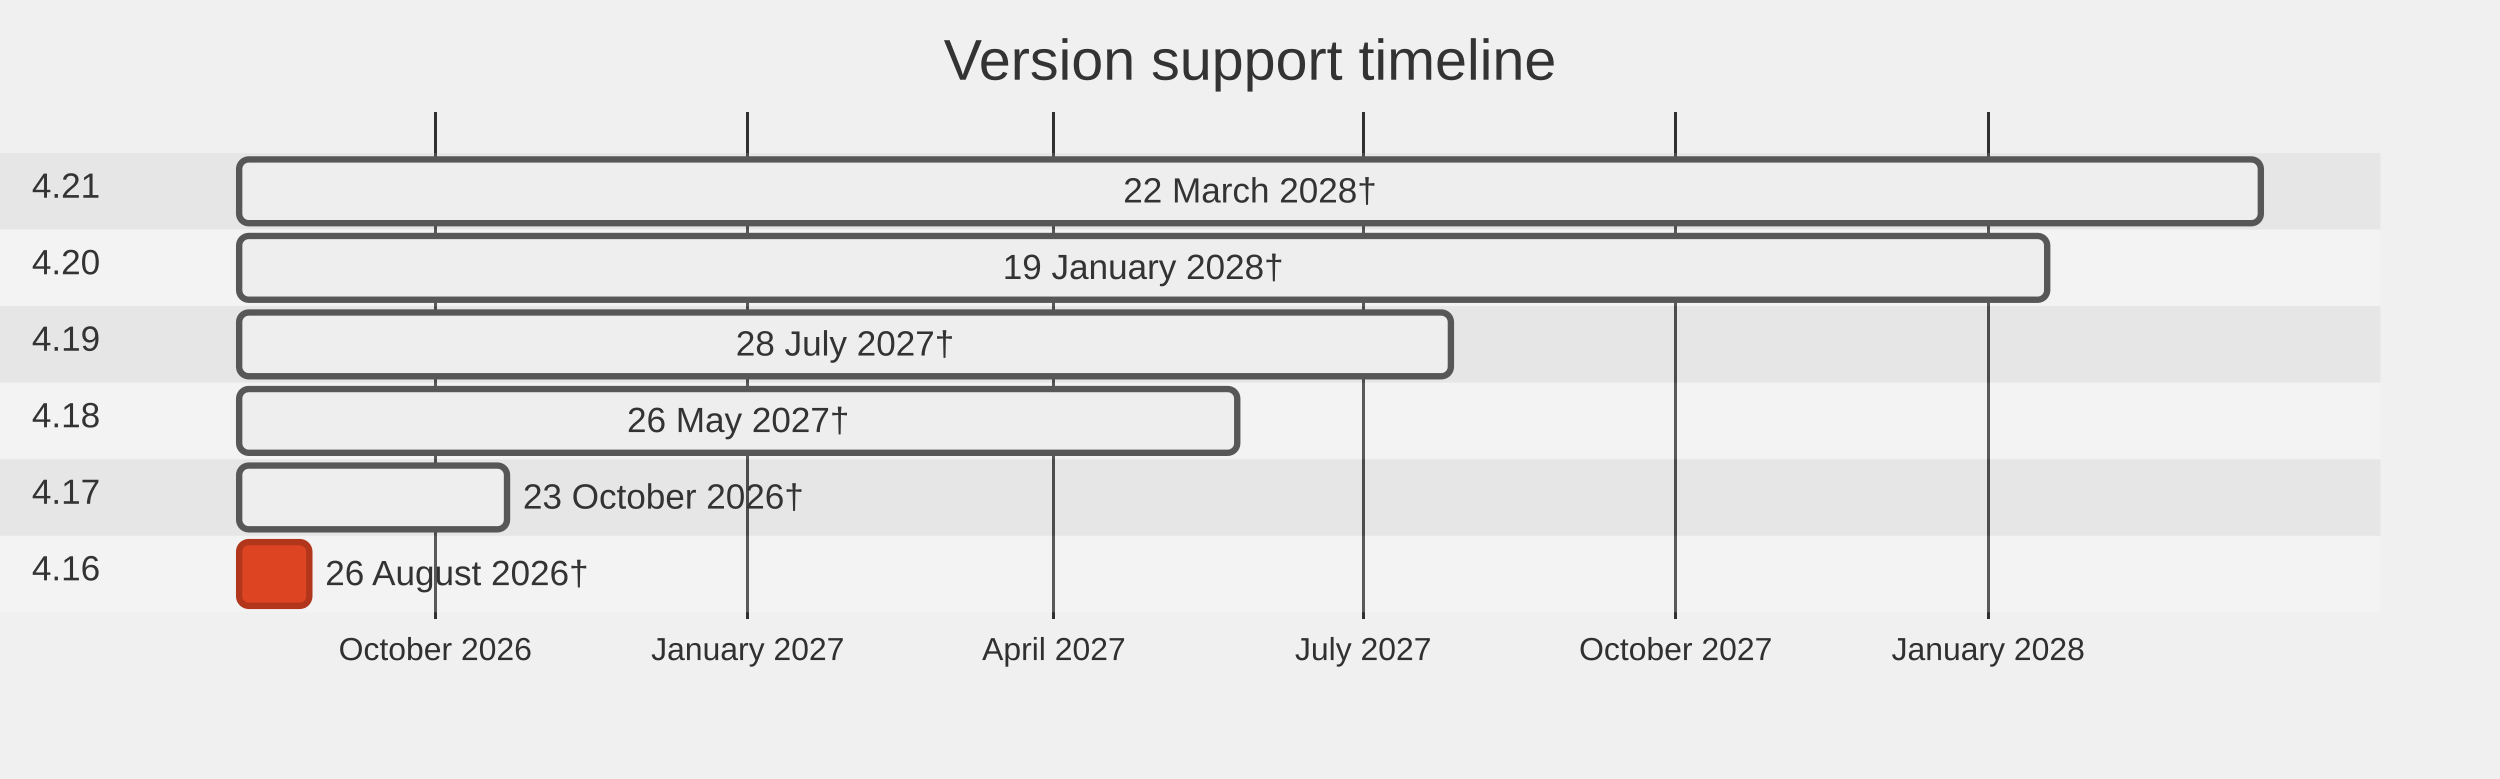
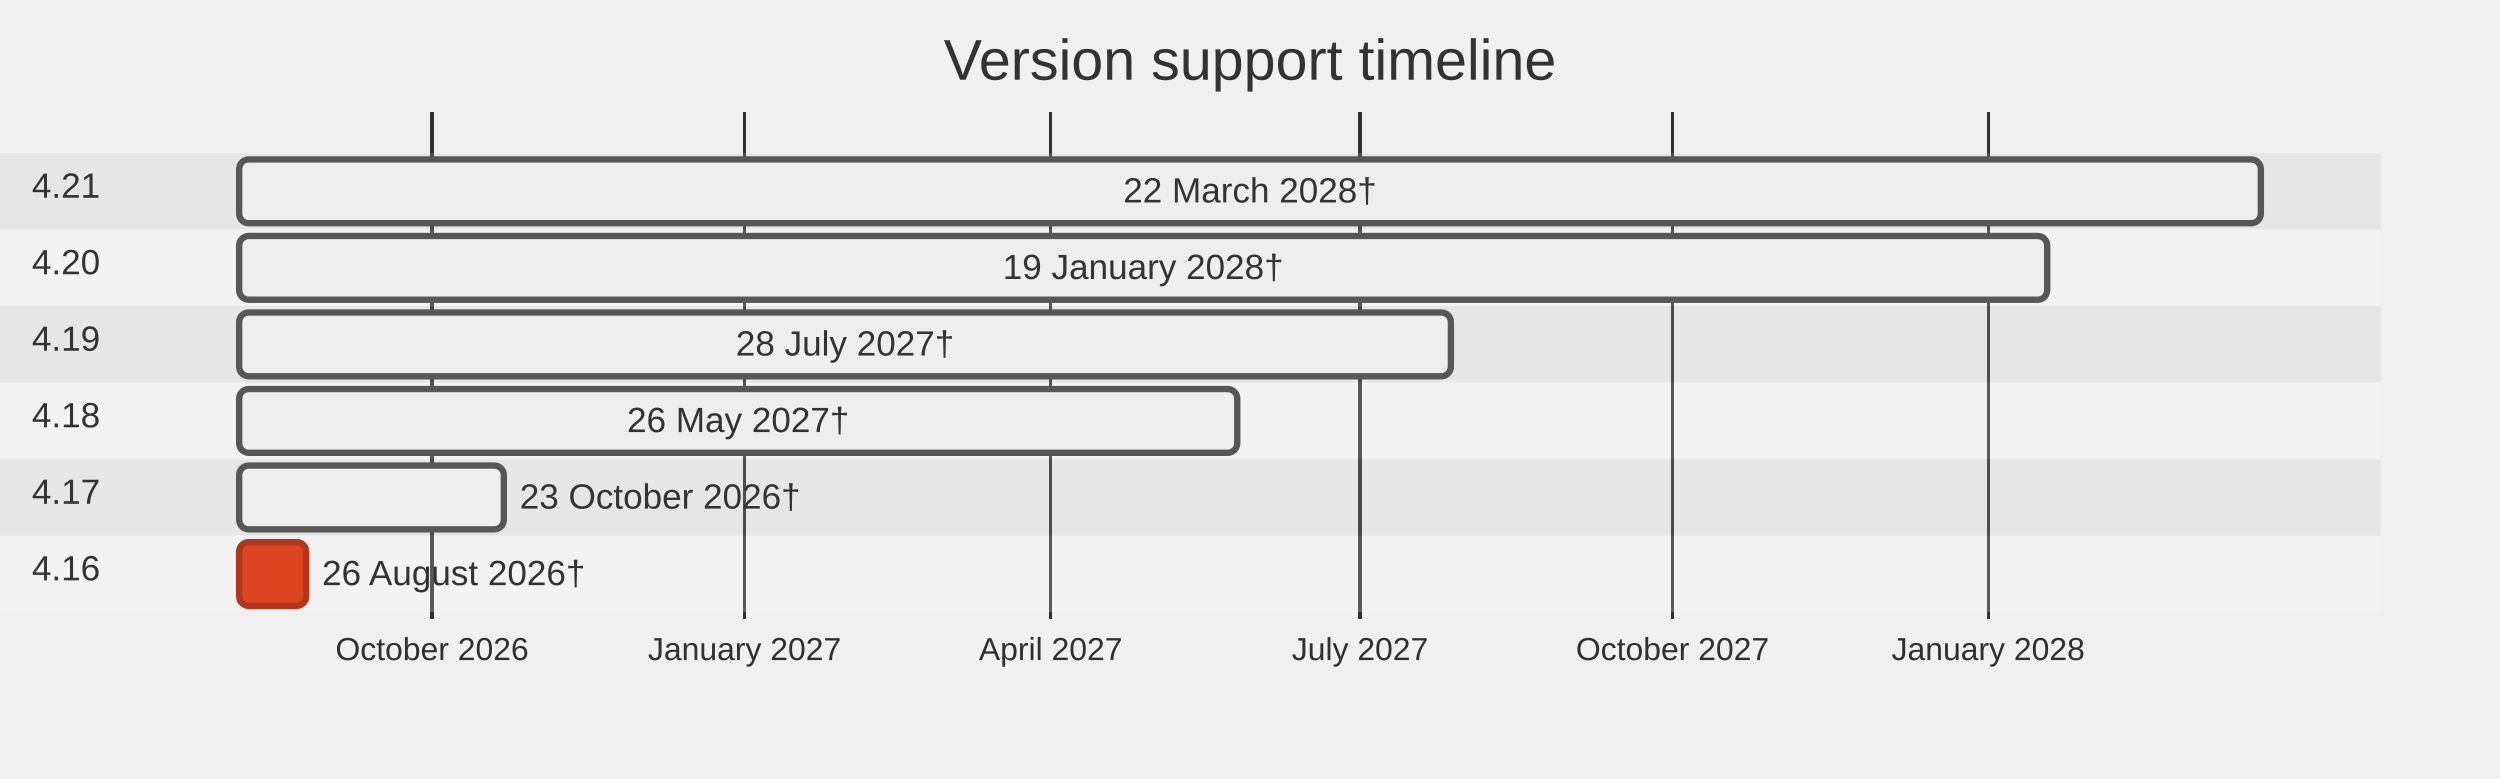
<svg xmlns="http://www.w3.org/2000/svg" id="my-svg" width="100%" viewBox="0 0 784 244" style="max-width: 784px; background-color: white;" role="graphics-document document" aria-roledescription="gantt">
  <style>#my-svg{font-family:"trebuchet ms",verdana,arial,sans-serif;font-size:16px;fill:#000000;}@keyframes edge-animation-frame{from{stroke-dashoffset:0;}}@keyframes dash{to{stroke-dashoffset:0;}}#my-svg .edge-animation-slow{stroke-dasharray:9,5!important;stroke-dashoffset:900;animation:dash 50s linear infinite;stroke-linecap:round;}#my-svg .edge-animation-fast{stroke-dasharray:9,5!important;stroke-dashoffset:900;animation:dash 20s linear infinite;stroke-linecap:round;}#my-svg .error-icon{fill:#552222;}#my-svg .error-text{fill:#552222;stroke:#552222;}#my-svg .edge-thickness-normal{stroke-width:1px;}#my-svg .edge-thickness-thick{stroke-width:3.5px;}#my-svg .edge-pattern-solid{stroke-dasharray:0;}#my-svg .edge-thickness-invisible{stroke-width:0;fill:none;}#my-svg .edge-pattern-dashed{stroke-dasharray:3;}#my-svg .edge-pattern-dotted{stroke-dasharray:2;}#my-svg .marker{fill:#666;stroke:#666;}#my-svg .marker.cross{stroke:#666;}#my-svg svg{font-family:"trebuchet ms",verdana,arial,sans-serif;font-size:16px;}#my-svg p{margin:0;}#my-svg .mermaid-main-font{font-family:"trebuchet ms",verdana,arial,sans-serif;}#my-svg .exclude-range{fill:#eeeeee;}#my-svg .section{stroke:none;opacity:0.2;}#my-svg .section0{fill:hsl(0, 0%, 73.922%);}#my-svg .section2{fill:hsl(0, 0%, 73.922%);}#my-svg .section1,#my-svg .section3{fill:white;opacity:0.2;}#my-svg .sectionTitle0{fill:#333;}#my-svg .sectionTitle1{fill:#333;}#my-svg .sectionTitle2{fill:#333;}#my-svg .sectionTitle3{fill:#333;}#my-svg .sectionTitle{text-anchor:start;font-family:"trebuchet ms",verdana,arial,sans-serif;}#my-svg .grid .tick{stroke:hsl(0, 0%, 90%);opacity:0.8;shape-rendering:crispEdges;}#my-svg .grid .tick text{font-family:"trebuchet ms",verdana,arial,sans-serif;fill:#000000;}#my-svg .grid path{stroke-width:0;}#my-svg .today{fill:none;stroke:#d42;stroke-width:2px;}#my-svg .task{stroke-width:2;}#my-svg .taskText{text-anchor:middle;font-family:"trebuchet ms",verdana,arial,sans-serif;}#my-svg .taskTextOutsideRight{fill:#333;text-anchor:start;font-family:"trebuchet ms",verdana,arial,sans-serif;}#my-svg .taskTextOutsideLeft{fill:#333;text-anchor:end;}#my-svg .task.clickable{cursor:pointer;}#my-svg .taskText.clickable{cursor:pointer;fill:#003163!important;font-weight:bold;}#my-svg .taskTextOutsideLeft.clickable{cursor:pointer;fill:#003163!important;font-weight:bold;}#my-svg .taskTextOutsideRight.clickable{cursor:pointer;fill:#003163!important;font-weight:bold;}#my-svg .taskText0,#my-svg .taskText1,#my-svg .taskText2,#my-svg .taskText3{fill:white;}#my-svg .task0,#my-svg .task1,#my-svg .task2,#my-svg .task3{fill:#707070;stroke:hsl(0, 0%, 33.922%);}#my-svg .taskTextOutside0,#my-svg .taskTextOutside2{fill:#333;}#my-svg .taskTextOutside1,#my-svg .taskTextOutside3{fill:#333;}#my-svg .active0,#my-svg .active1,#my-svg .active2,#my-svg .active3{fill:#eee;stroke:hsl(0, 0%, 33.922%);}#my-svg .activeText0,#my-svg .activeText1,#my-svg .activeText2,#my-svg .activeText3{fill:#333!important;}#my-svg .done0,#my-svg .done1,#my-svg .done2,#my-svg .done3{stroke:#666;fill:#bbb;stroke-width:2;}#my-svg .doneText0,#my-svg .doneText1,#my-svg .doneText2,#my-svg .doneText3{fill:#333!important;}#my-svg .doneText0.taskTextOutsideLeft,#my-svg .doneText0.taskTextOutsideRight,#my-svg .doneText1.taskTextOutsideLeft,#my-svg .doneText1.taskTextOutsideRight,#my-svg .doneText2.taskTextOutsideLeft,#my-svg .doneText2.taskTextOutsideRight,#my-svg .doneText3.taskTextOutsideLeft,#my-svg .doneText3.taskTextOutsideRight{fill:#333!important;}#my-svg .crit0,#my-svg .crit1,#my-svg .crit2,#my-svg .crit3{stroke:hsl(10.909, 73.333%, 40%);fill:#d42;stroke-width:2;}#my-svg .activeCrit0,#my-svg .activeCrit1,#my-svg .activeCrit2,#my-svg .activeCrit3{stroke:hsl(10.909, 73.333%, 40%);fill:#eee;stroke-width:2;}#my-svg .doneCrit0,#my-svg .doneCrit1,#my-svg .doneCrit2,#my-svg .doneCrit3{stroke:hsl(10.909, 73.333%, 40%);fill:#bbb;stroke-width:2;cursor:pointer;shape-rendering:crispEdges;}#my-svg .milestone{transform:rotate(45deg) scale(0.8,0.8);}#my-svg .milestoneText{font-style:italic;}#my-svg .doneCritText0,#my-svg .doneCritText1,#my-svg .doneCritText2,#my-svg .doneCritText3{fill:#333!important;}#my-svg .doneCritText0.taskTextOutsideLeft,#my-svg .doneCritText0.taskTextOutsideRight,#my-svg .doneCritText1.taskTextOutsideLeft,#my-svg .doneCritText1.taskTextOutsideRight,#my-svg .doneCritText2.taskTextOutsideLeft,#my-svg .doneCritText2.taskTextOutsideRight,#my-svg .doneCritText3.taskTextOutsideLeft,#my-svg .doneCritText3.taskTextOutsideRight{fill:#333!important;}#my-svg .vert{stroke:#d42;}#my-svg .vertText{font-size:15px;text-anchor:middle;fill:#d42!important;}#my-svg .activeCritText0,#my-svg .activeCritText1,#my-svg .activeCritText2,#my-svg .activeCritText3{fill:#333!important;}#my-svg .titleText{text-anchor:middle;font-size:18px;fill:#333;font-family:"trebuchet ms",verdana,arial,sans-serif;}#my-svg .node .neo-node{stroke:#999;}#my-svg [data-look="neo"].node rect,#my-svg [data-look="neo"].cluster rect,#my-svg [data-look="neo"].node polygon{stroke:url(#my-svg-gradient);filter:drop-shadow( 1px 2px 2px rgba(185,185,185,1));}#my-svg [data-look="neo"].swimlane.cluster rect{filter:none;}#my-svg [data-look="neo"].node path{stroke:url(#my-svg-gradient);stroke-width:1px;}#my-svg [data-look="neo"].node .outer-path{filter:drop-shadow( 1px 2px 2px rgba(185,185,185,1));}#my-svg [data-look="neo"].node .neo-line path{stroke:#999;filter:none;}#my-svg [data-look="neo"].node circle{stroke:url(#my-svg-gradient);filter:drop-shadow( 1px 2px 2px rgba(185,185,185,1));}#my-svg [data-look="neo"].node circle .state-start{fill:#000000;}#my-svg [data-look="neo"].icon-shape .icon{fill:url(#my-svg-gradient);filter:drop-shadow( 1px 2px 2px rgba(185,185,185,1));}#my-svg [data-look="neo"].icon-shape .icon-neo path{stroke:url(#my-svg-gradient);filter:drop-shadow( 1px 2px 2px rgba(185,185,185,1));}#my-svg :root{--mermaid-font-family:"trebuchet ms",verdana,arial,sans-serif;}</style>
  <g />
  <g class="grid" transform="translate(75, 194)" fill="none" font-size="10" font-family="sans-serif" text-anchor="middle">
    <path class="domain" stroke="currentColor" d="M0.5,-159V0.5H634.5V-159" />
-     <g class="tick" opacity="1" transform="translate(61.5,0)">
+     <g class="tick" opacity="1" transform="translate(60.5,0)">
      <line stroke="currentColor" y2="-159" />
      <text fill="#000" y="3" dy="1em" stroke="none" font-size="10" style="text-anchor: middle;"> October 2026</text>
    </g>
-     <g class="tick" opacity="1" transform="translate(159.5,0)">
+     <g class="tick" opacity="1" transform="translate(158.5,0)">
      <line stroke="currentColor" y2="-159" />
      <text fill="#000" y="3" dy="1em" stroke="none" font-size="10" style="text-anchor: middle;"> January 2027</text>
    </g>
-     <g class="tick" opacity="1" transform="translate(255.5,0)">
+     <g class="tick" opacity="1" transform="translate(254.5,0)">
      <line stroke="currentColor" y2="-159" />
      <text fill="#000" y="3" dy="1em" stroke="none" font-size="10" style="text-anchor: middle;"> April 2027</text>
    </g>
-     <g class="tick" opacity="1" transform="translate(352.5,0)">
+     <g class="tick" opacity="1" transform="translate(351.5,0)">
      <line stroke="currentColor" y2="-159" />
      <text fill="#000" y="3" dy="1em" stroke="none" font-size="10" style="text-anchor: middle;"> July 2027</text>
    </g>
-     <g class="tick" opacity="1" transform="translate(450.5,0)">
+     <g class="tick" opacity="1" transform="translate(449.5,0)">
      <line stroke="currentColor" y2="-159" />
      <text fill="#000" y="3" dy="1em" stroke="none" font-size="10" style="text-anchor: middle;"> October 2027</text>
    </g>
    <g class="tick" opacity="1" transform="translate(548.5,0)">
      <line stroke="currentColor" y2="-159" />
      <text fill="#000" y="3" dy="1em" stroke="none" font-size="10" style="text-anchor: middle;"> January 2028</text>
    </g>
  </g>
  <g>
    <rect x="0" y="48" width="746.5" height="24" class="section section0" />
    <rect x="0" y="72" width="746.5" height="24" class="section section1" />
    <rect x="0" y="96" width="746.5" height="24" class="section section2" />
    <rect x="0" y="120" width="746.5" height="24" class="section section3" />
    <rect x="0" y="144" width="746.5" height="24" class="section section0" />
    <rect x="0" y="168" width="746.5" height="24" class="section section1" />
  </g>
  <g>
    <rect id="my-svg-task1" rx="3" ry="3" x="75" y="50" width="634" height="20" transform-origin="392px 60px" class="task active0" />
    <rect id="my-svg-task2" rx="3" ry="3" x="75" y="74" width="567" height="20" transform-origin="358.5px 84px" class="task active1" />
    <rect id="my-svg-task3" rx="3" ry="3" x="75" y="98" width="380" height="20" transform-origin="265px 108px" class="task active2" />
    <rect id="my-svg-task4" rx="3" ry="3" x="75" y="122" width="313" height="20" transform-origin="231.5px 132px" class="task active3" />
-     <rect id="my-svg-task5" rx="3" ry="3" x="75" y="146" width="84" height="20" transform-origin="117px 156px" class="task active0" />
-     <rect id="my-svg-task6" rx="3" ry="3" x="75" y="170" width="22" height="20" transform-origin="86px 180px" class="task crit1" />
+     <rect id="my-svg-task5" rx="3" ry="3" x="75" y="146" width="83" height="20" transform-origin="116.5px 156px" class="task active0" />
+     <rect id="my-svg-task6" rx="3" ry="3" x="75" y="170" width="21" height="20" transform-origin="85.5px 180px" class="task crit1" />
    <text id="my-svg-task1-text" font-size="11" x="392" y="63.5" class="taskText taskText0 activeText0 width-88.51611328125">22 March 2028†      </text>
    <text id="my-svg-task2-text" font-size="11" x="358.5" y="87.5" class="taskText taskText1 activeText1 width-96.685546875">19 January 2028†    </text>
    <text id="my-svg-task3-text" font-size="11" x="265" y="111.5" class="taskText taskText2 activeText2 width-74.76611328125">28 July 2027†       </text>
    <text id="my-svg-task4-text" font-size="11" x="231.5" y="135.5" class="taskText taskText3 activeText3 width-77.7255859375">26 May 2027†        </text>
-     <text id="my-svg-task5-text" font-size="11" x="164" y="159.5" class="taskTextOutsideRight taskTextOutside0 activeText0 width-99.005859375">23 October 2026†    </text>
-     <text id="my-svg-task6-text" font-size="11" x="102" y="183.5" class="taskTextOutsideRight taskTextOutside1  critText1 width-93.47900390625">26 August 2026†     </text>
+     <text id="my-svg-task5-text" font-size="11" x="163" y="159.5" class="taskTextOutsideRight taskTextOutside0 activeText0 width-99.005859375">23 October 2026†    </text>
+     <text id="my-svg-task6-text" font-size="11" x="101" y="183.5" class="taskTextOutsideRight taskTextOutside1  critText1 width-93.47900390625">26 August 2026†     </text>
  </g>
  <g>
    <text dy="0em" x="10" y="62" font-size="11" class="sectionTitle sectionTitle0">
      <tspan alignment-baseline="central" x="10">4.21</tspan>
    </text>
    <text dy="0em" x="10" y="86" font-size="11" class="sectionTitle sectionTitle1">
      <tspan alignment-baseline="central" x="10">4.20</tspan>
    </text>
    <text dy="0em" x="10" y="110" font-size="11" class="sectionTitle sectionTitle2">
      <tspan alignment-baseline="central" x="10">4.19</tspan>
    </text>
    <text dy="0em" x="10" y="134" font-size="11" class="sectionTitle sectionTitle3">
      <tspan alignment-baseline="central" x="10">4.18</tspan>
    </text>
    <text dy="0em" x="10" y="158" font-size="11" class="sectionTitle sectionTitle0">
      <tspan alignment-baseline="central" x="10">4.17</tspan>
    </text>
    <text dy="0em" x="10" y="182" font-size="11" class="sectionTitle sectionTitle1">
      <tspan alignment-baseline="central" x="10">4.16</tspan>
    </text>
  </g>
  <text x="392" y="25" class="titleText">Version support timeline</text>
</svg>
